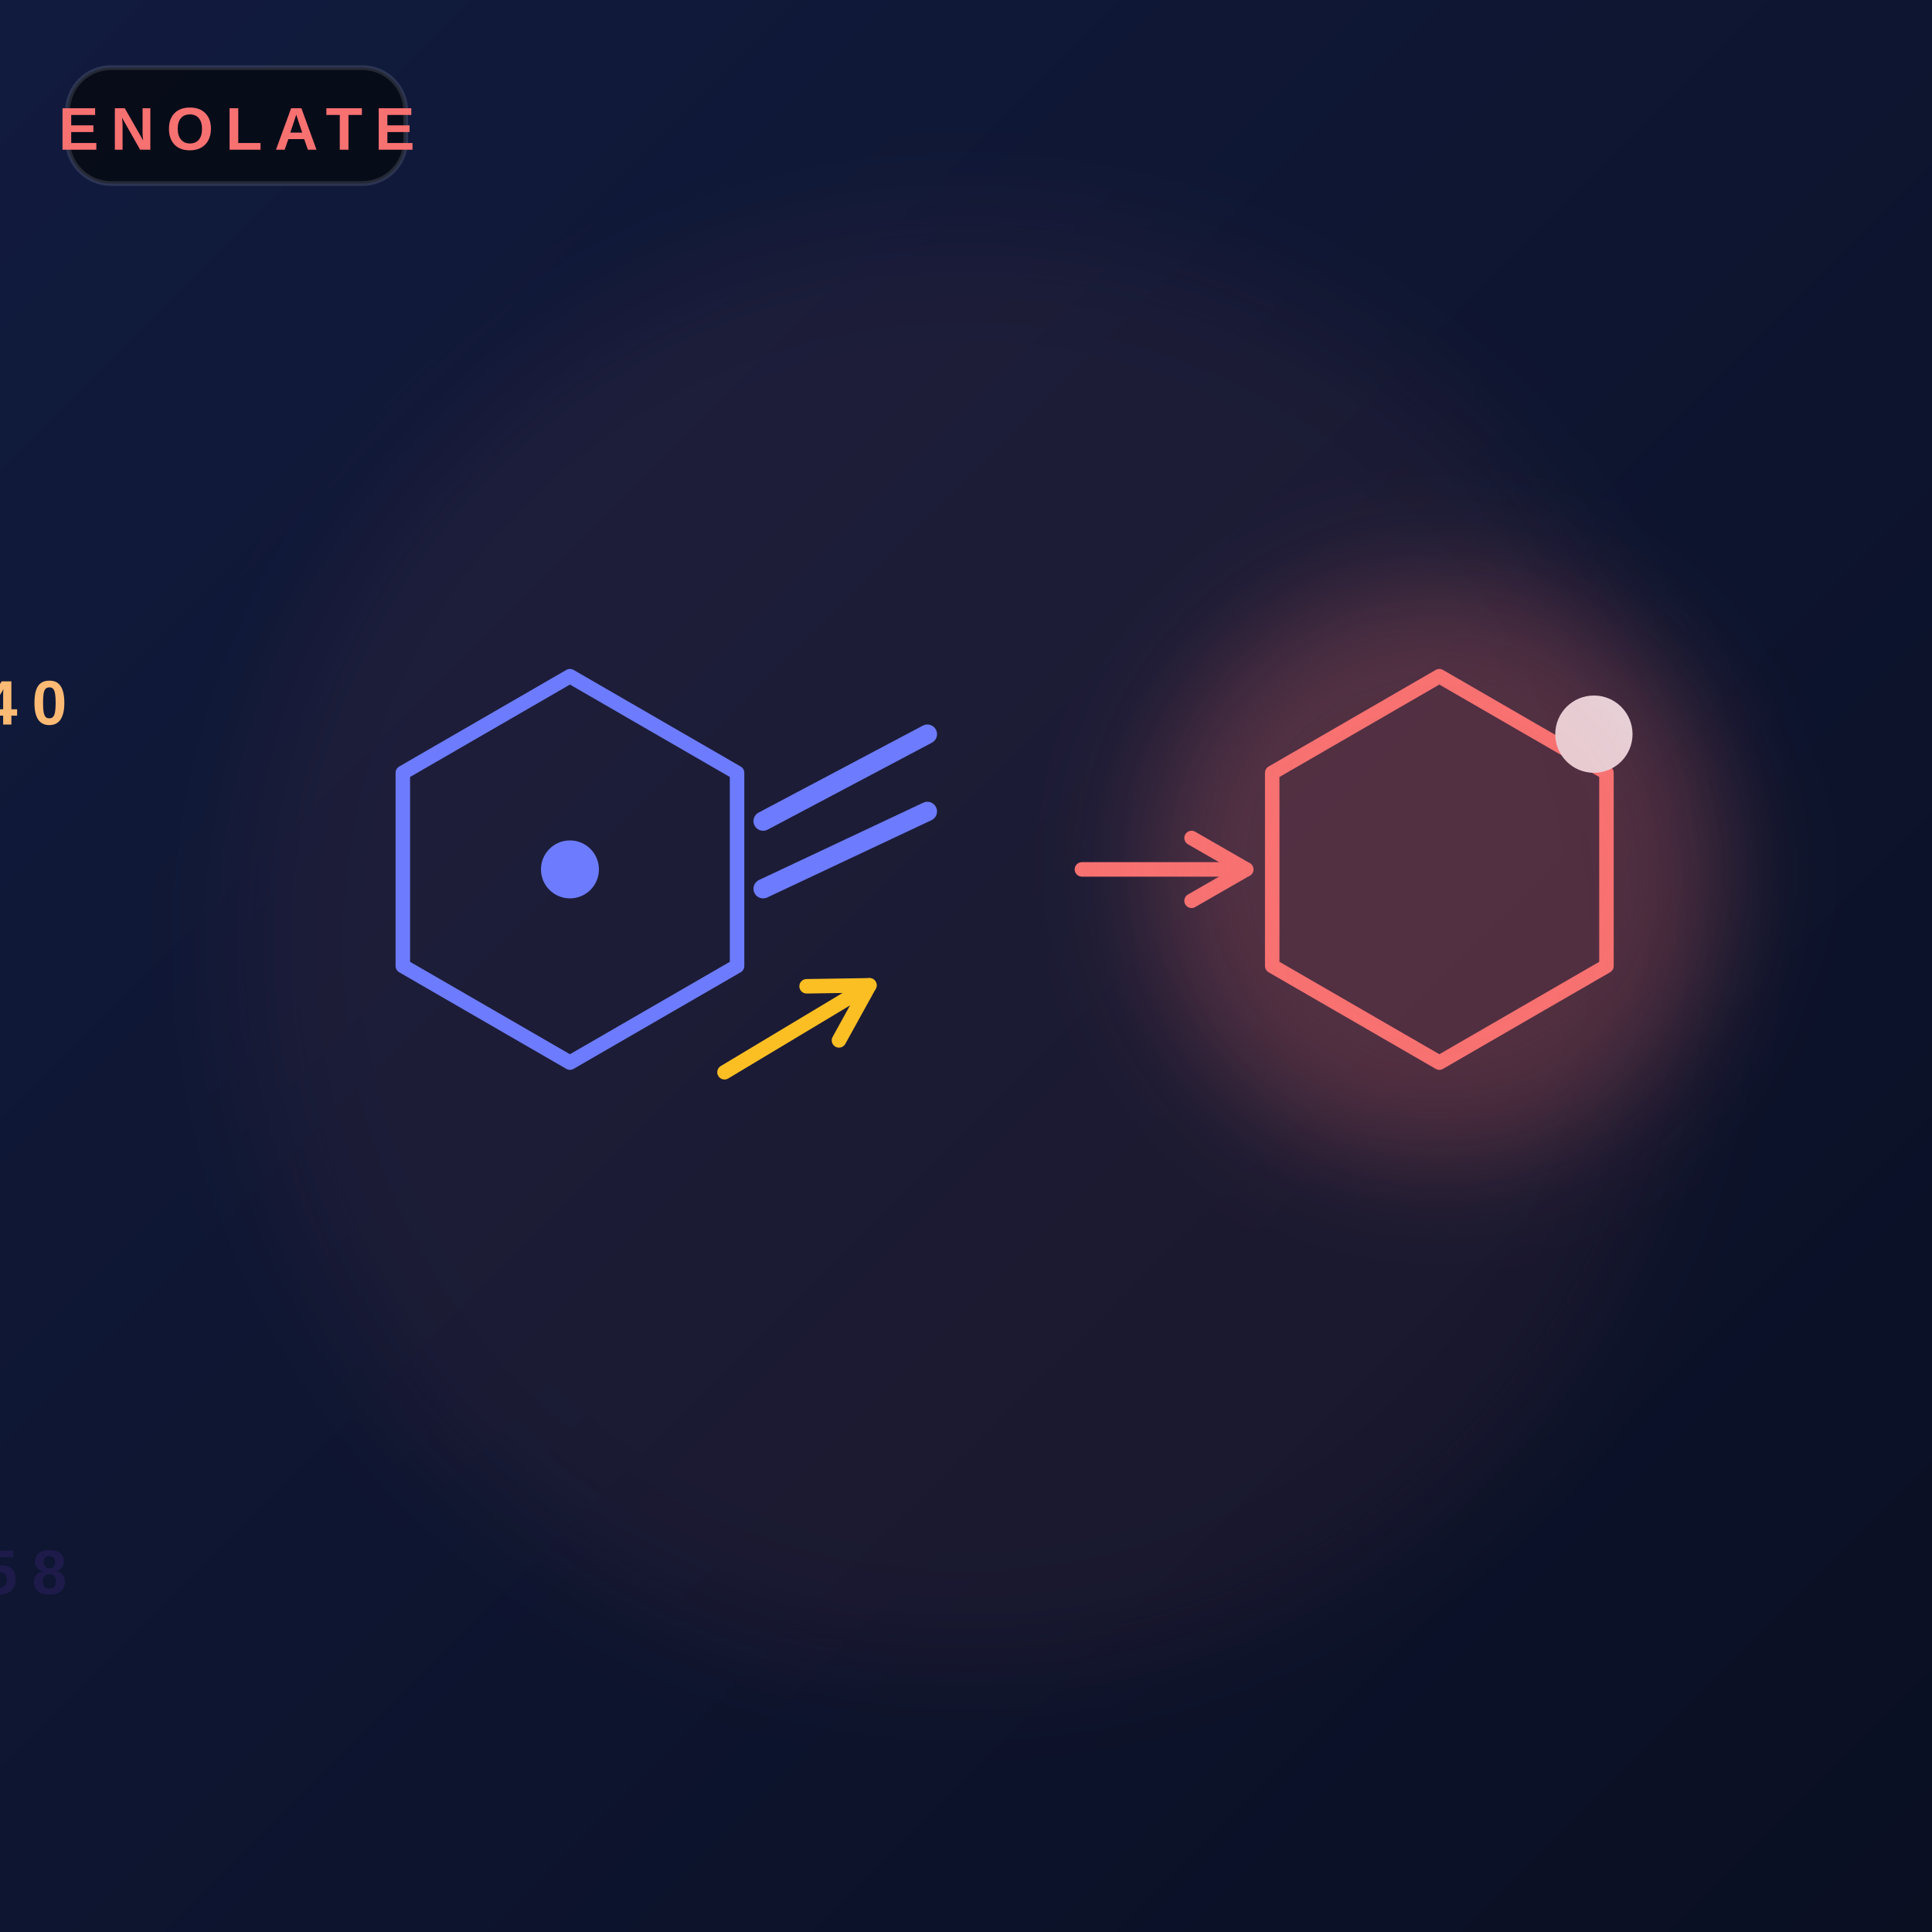
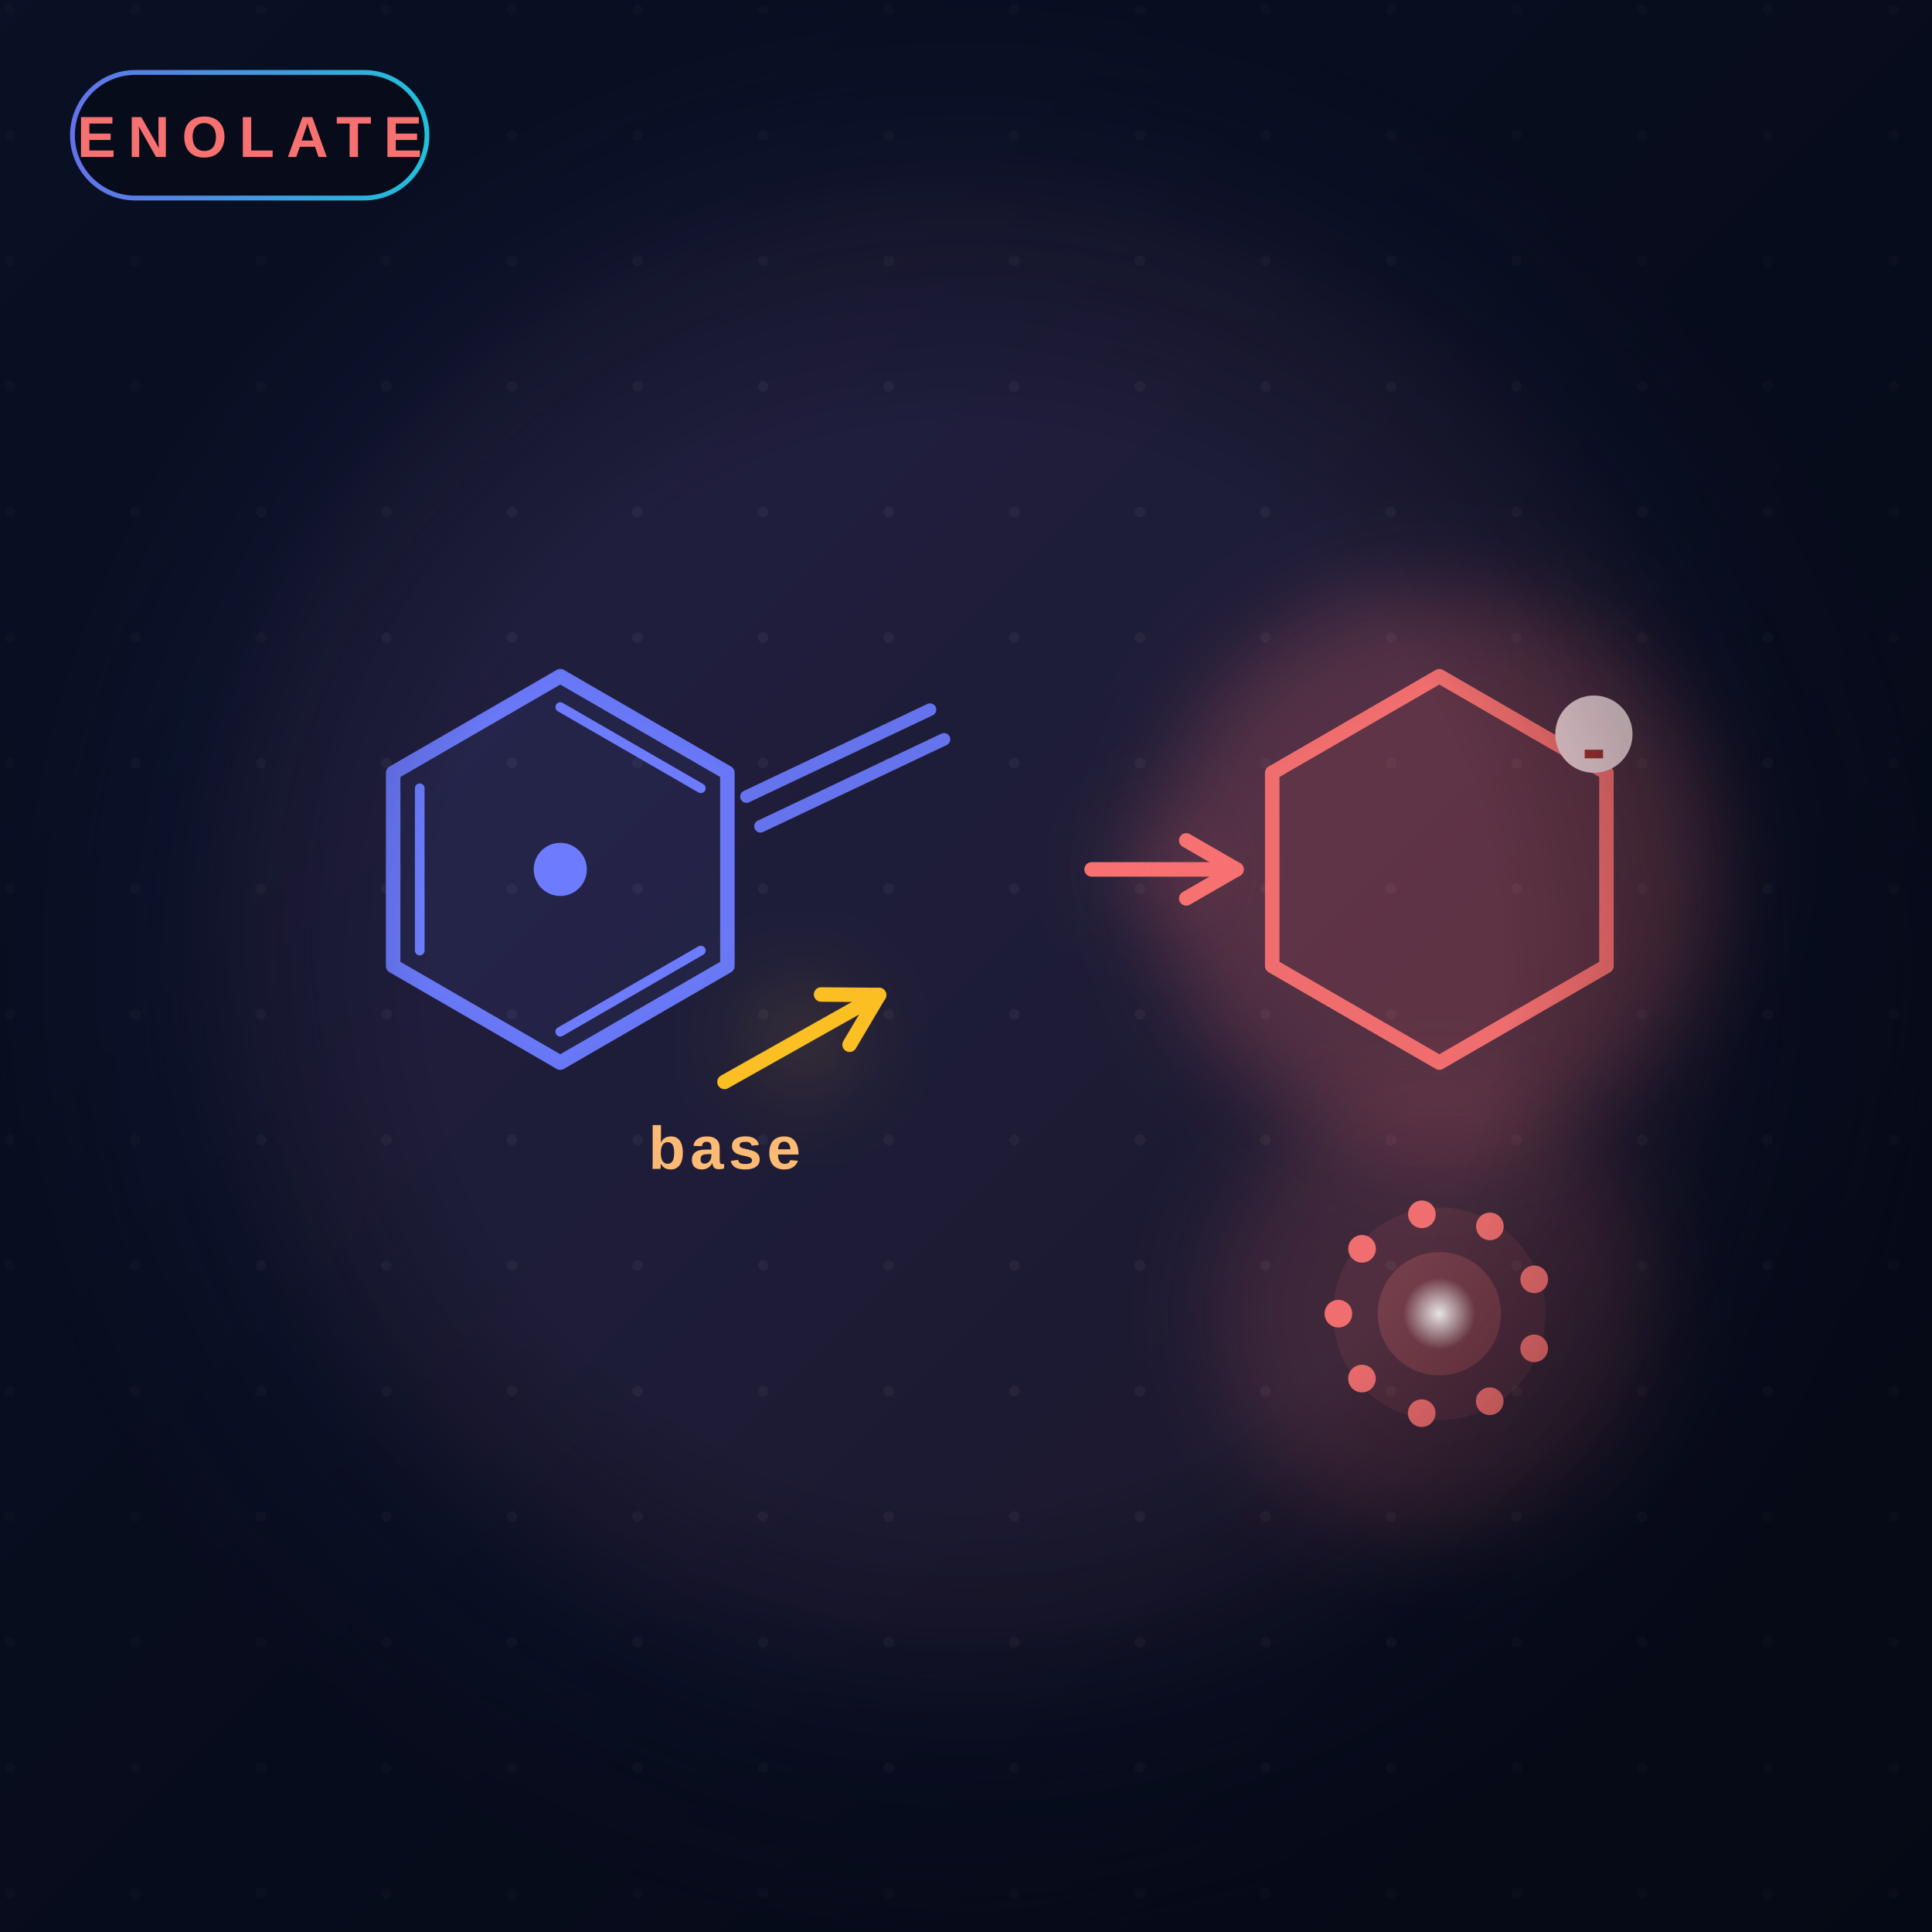
<svg xmlns="http://www.w3.org/2000/svg" viewBox="0 0 400 400" role="img" aria-label="ENOLATE schematic">
  <defs>
    <linearGradient id="bg" x1="0" y1="0" x2="1" y2="1">
-       <stop offset="0" stop-color="#111b3e" />
-       <stop offset="1" stop-color="#0a0f22" />
+       <stop offset="0" stop-color="#131e45" />
+       <stop offset="0.55" stop-color="#0d1430" />
+       <stop offset="1" stop-color="#080d1e" />
    </linearGradient>
-     <filter id="f" x="-80%" y="-80%" width="260%" height="260%">
-       <feGaussianBlur stdDeviation="11" />
+     <radialGradient id="core">
+       <stop offset="0" stop-color="#ffffff" stop-opacity="0.95" />
+       <stop offset="1" stop-color="#ffffff" stop-opacity="0" />
+     </radialGradient>
+     <radialGradient id="vig">
+       <stop offset="0.55" stop-color="#000000" stop-opacity="0" />
+       <stop offset="1" stop-color="#04060f" stop-opacity="0.6" />
+     </radialGradient>
+     <linearGradient id="tgb" x1="0" y1="0" x2="1" y2="0">
+       <stop offset="0" stop-color="#6d7cff" />
+       <stop offset="1" stop-color="#22d3ee" />
+     </linearGradient>
+     <pattern id="dots" width="26" height="26" patternUnits="userSpaceOnUse">
+       <circle cx="2" cy="2" r="1.1" fill="#ffffff" opacity="0.045" />
+     </pattern>
+     <filter id="b" x="-80%" y="-80%" width="260%" height="260%">
+       <feGaussianBlur stdDeviation="9" />
    </filter>
  </defs>
  <rect width="400" height="400" fill="url(#bg)" />
-   <circle cx="200" cy="196" r="150" fill="#f87171" opacity="0.06" filter="url(#f)" />
-   <g stroke-linecap="round">
-     <path d="M152.6 200 L118 220 L83.4 200 L83.4 160 L118 140 L152.6 160 Z" fill="none" stroke="#6d7cff" stroke-opacity="1" stroke-width="3" stroke-linejoin="round" />
-     <circle cx="118" cy="180" r="6" fill="#6d7cff" opacity="1" />
-     <line x1="158" y1="170" x2="192" y2="152" stroke="#6d7cff" stroke-opacity="1" stroke-width="4" stroke-linecap="round" />
-     <line x1="158" y1="184" x2="192" y2="168" stroke="#6d7cff" stroke-opacity="1" stroke-width="4" stroke-linecap="round" />
-     <text x="base" y="150" font-family="Segoe UI, Arial, sans-serif" font-size="13" font-weight="600" letter-spacing="3" fill="#fdba74" text-anchor="middle">240</text>
-     <line x1="150" y1="222" x2="180" y2="204" stroke="#fbbf24" stroke-opacity="1" stroke-width="3" stroke-linecap="round" />
-     <path d="M180 204l-6.3 11.4M180 204l-13.0 0.2" stroke="#fbbf24" stroke-width="3" stroke-linecap="round" fill="none" opacity="1" />
-     <line x1="224" y1="180" x2="258" y2="180" stroke="#f87171" stroke-opacity="1" stroke-width="3" stroke-linecap="round" />
-     <path d="M258 180l-11.3 6.5M258 180l-11.3 -6.5" stroke="#f87171" stroke-width="3" stroke-linecap="round" fill="none" opacity="1" />
-     <path d="M332.6 200 L298 220 L263.4 200 L263.4 160 L298 140 L332.6 160 Z" fill="none" stroke="#f87171" stroke-opacity="1" stroke-width="3" stroke-linejoin="round" />
-     <circle cx="330" cy="152" r="8" fill="#e2e8f0" opacity="1" />
-     <text x="-" y="330" font-family="Segoe UI, Arial, sans-serif" font-size="13" font-weight="900" letter-spacing="3" fill="#1e1b4b" text-anchor="middle">158</text>
-     <circle cx="298" cy="180" r="60" fill="#f87171" opacity="0.25" filter="url(#f)" />
-   </g>
+   <rect width="400" height="400" fill="url(#dots)" />
+   <circle cx="200" cy="192" r="155" fill="#f87171" opacity="0.07" filter="url(#b)" />
+   <path d="M150.6 200 L116 220 L81.4 200 L81.4 160 L116 140 L150.6 160 Z" fill="#6d7cff" fill-opacity="0.07" stroke="#6d7cff" stroke-opacity="0.95" stroke-width="3" stroke-linejoin="round" />
+   <path d="M145.1 196.8 L116.0 213.6" stroke="#6d7cff" stroke-opacity="1" stroke-width="2" stroke-linecap="round" />
+   <path d="M86.9 196.8 L86.9 163.2" stroke="#6d7cff" stroke-opacity="1" stroke-width="2" stroke-linecap="round" />
+   <path d="M116.0 146.4 L145.1 163.2" stroke="#6d7cff" stroke-opacity="1" stroke-width="2" stroke-linecap="round" />
+   <circle cx="116" cy="180" r="5.5" fill="#6d7cff" opacity="1" />
+   <line x1="157.455" y1="171.073" x2="195.455" y2="153.073" stroke="#6d7cff" stroke-opacity="0.9" stroke-width="2.6" stroke-linecap="round" />
+   <line x1="154.545" y1="164.927" x2="192.545" y2="146.927" stroke="#6d7cff" stroke-opacity="0.9" stroke-width="2.6" stroke-linecap="round" />
+   <text x="150" y="242" font-family="Segoe UI, Arial, sans-serif" font-size="12.5" font-weight="600" letter-spacing="1" fill="#fdba74" text-anchor="middle">base</text>
+   <circle cx="166" cy="215" r="10" fill="#fbbf24" opacity="0.18" filter="url(#b)" />
+   <line x1="150" y1="224" x2="182" y2="206" stroke="#fbbf24" stroke-opacity="1" stroke-width="3" stroke-linecap="round" />
+   <path d="M182 206l-6.1 10.3M182 206l-12.0 -0.1" stroke="#fbbf24" stroke-width="3" stroke-linecap="round" fill="none" opacity="1" />
+   <circle cx="241" cy="180" r="10" fill="#f87171" opacity="0.18" filter="url(#b)" />
+   <line x1="226" y1="180" x2="256" y2="180" stroke="#f87171" stroke-opacity="1" stroke-width="3" stroke-linecap="round" />
+   <path d="M256 180l-10.4 6.0M256 180l-10.4 -6.0" stroke="#f87171" stroke-width="3" stroke-linecap="round" fill="none" opacity="1" />
+   <path d="M332.6 200 L298 220 L263.4 200 L263.4 160 L298 140 L332.6 160 Z" fill="#f87171" fill-opacity="0.07" stroke="#f87171" stroke-opacity="0.95" stroke-width="3" stroke-linejoin="round" />
+   <circle cx="330" cy="152" r="8" fill="#e2e8f0" opacity="1" />
+   <text x="330" y="160" font-family="Segoe UI, Arial, sans-serif" font-size="15" font-weight="900" letter-spacing="0" fill="#7f1d1d" text-anchor="middle">-</text>
+   <circle cx="298" cy="180" r="58" fill="#f87171" opacity="0.25" filter="url(#b)" />
+   <circle cx="298" cy="272" r="46.2" fill="#f87171" opacity="0.16" filter="url(#b)" />
+   <circle cx="298" cy="272" r="22" fill="#f87171" opacity="0.1" />
+   <circle cx="298" cy="272" r="12.76" fill="#f87171" opacity="0.22" />
+   <circle cx="317.633" cy="279.167" r="2.86" fill="#f87171" opacity="0.95" />
+   <circle cx="308.433" cy="290.11" r="2.86" fill="#f87171" opacity="0.95" />
+   <circle cx="294.352" cy="292.579" r="2.86" fill="#f87171" opacity="0.95" />
+   <circle cx="281.977" cy="285.419" r="2.86" fill="#f87171" opacity="0.95" />
+   <circle cx="277.1" cy="271.98" r="2.86" fill="#f87171" opacity="0.95" />
+   <circle cx="282.002" cy="258.551" r="2.86" fill="#f87171" opacity="0.95" />
+   <circle cx="294.39" cy="251.414" r="2.86" fill="#f87171" opacity="0.95" />
+   <circle cx="308.467" cy="253.91" r="2.86" fill="#f87171" opacity="0.95" />
+   <circle cx="317.646" cy="264.87" r="2.86" fill="#f87171" opacity="0.95" />
+   <circle cx="298" cy="272" r="7.48" fill="url(#core)" />
+   <rect width="400" height="400" fill="url(#vig)" />
  <g>
-     <rect x="14" y="14" rx="9" width="70" height="24" fill="#060913" opacity="0.85" stroke="#ffffff" stroke-opacity="0.14" />
-     <text x="49" y="31" font-family="Segoe UI, Arial, sans-serif" font-size="12.5" font-weight="700" letter-spacing="2.5" fill="#f87171" text-anchor="middle">ENOLATE</text>
+     <rect x="15" y="15" rx="13" width="73.4" height="26" fill="#070b1a" opacity="0.9" stroke="url(#tgb)" stroke-width="1" />
+     <text x="51.7" y="32.5" font-family="Segoe UI, Arial, sans-serif" font-size="12" font-weight="700" letter-spacing="2.5" fill="#f87171" text-anchor="middle">ENOLATE</text>
  </g>
</svg>
